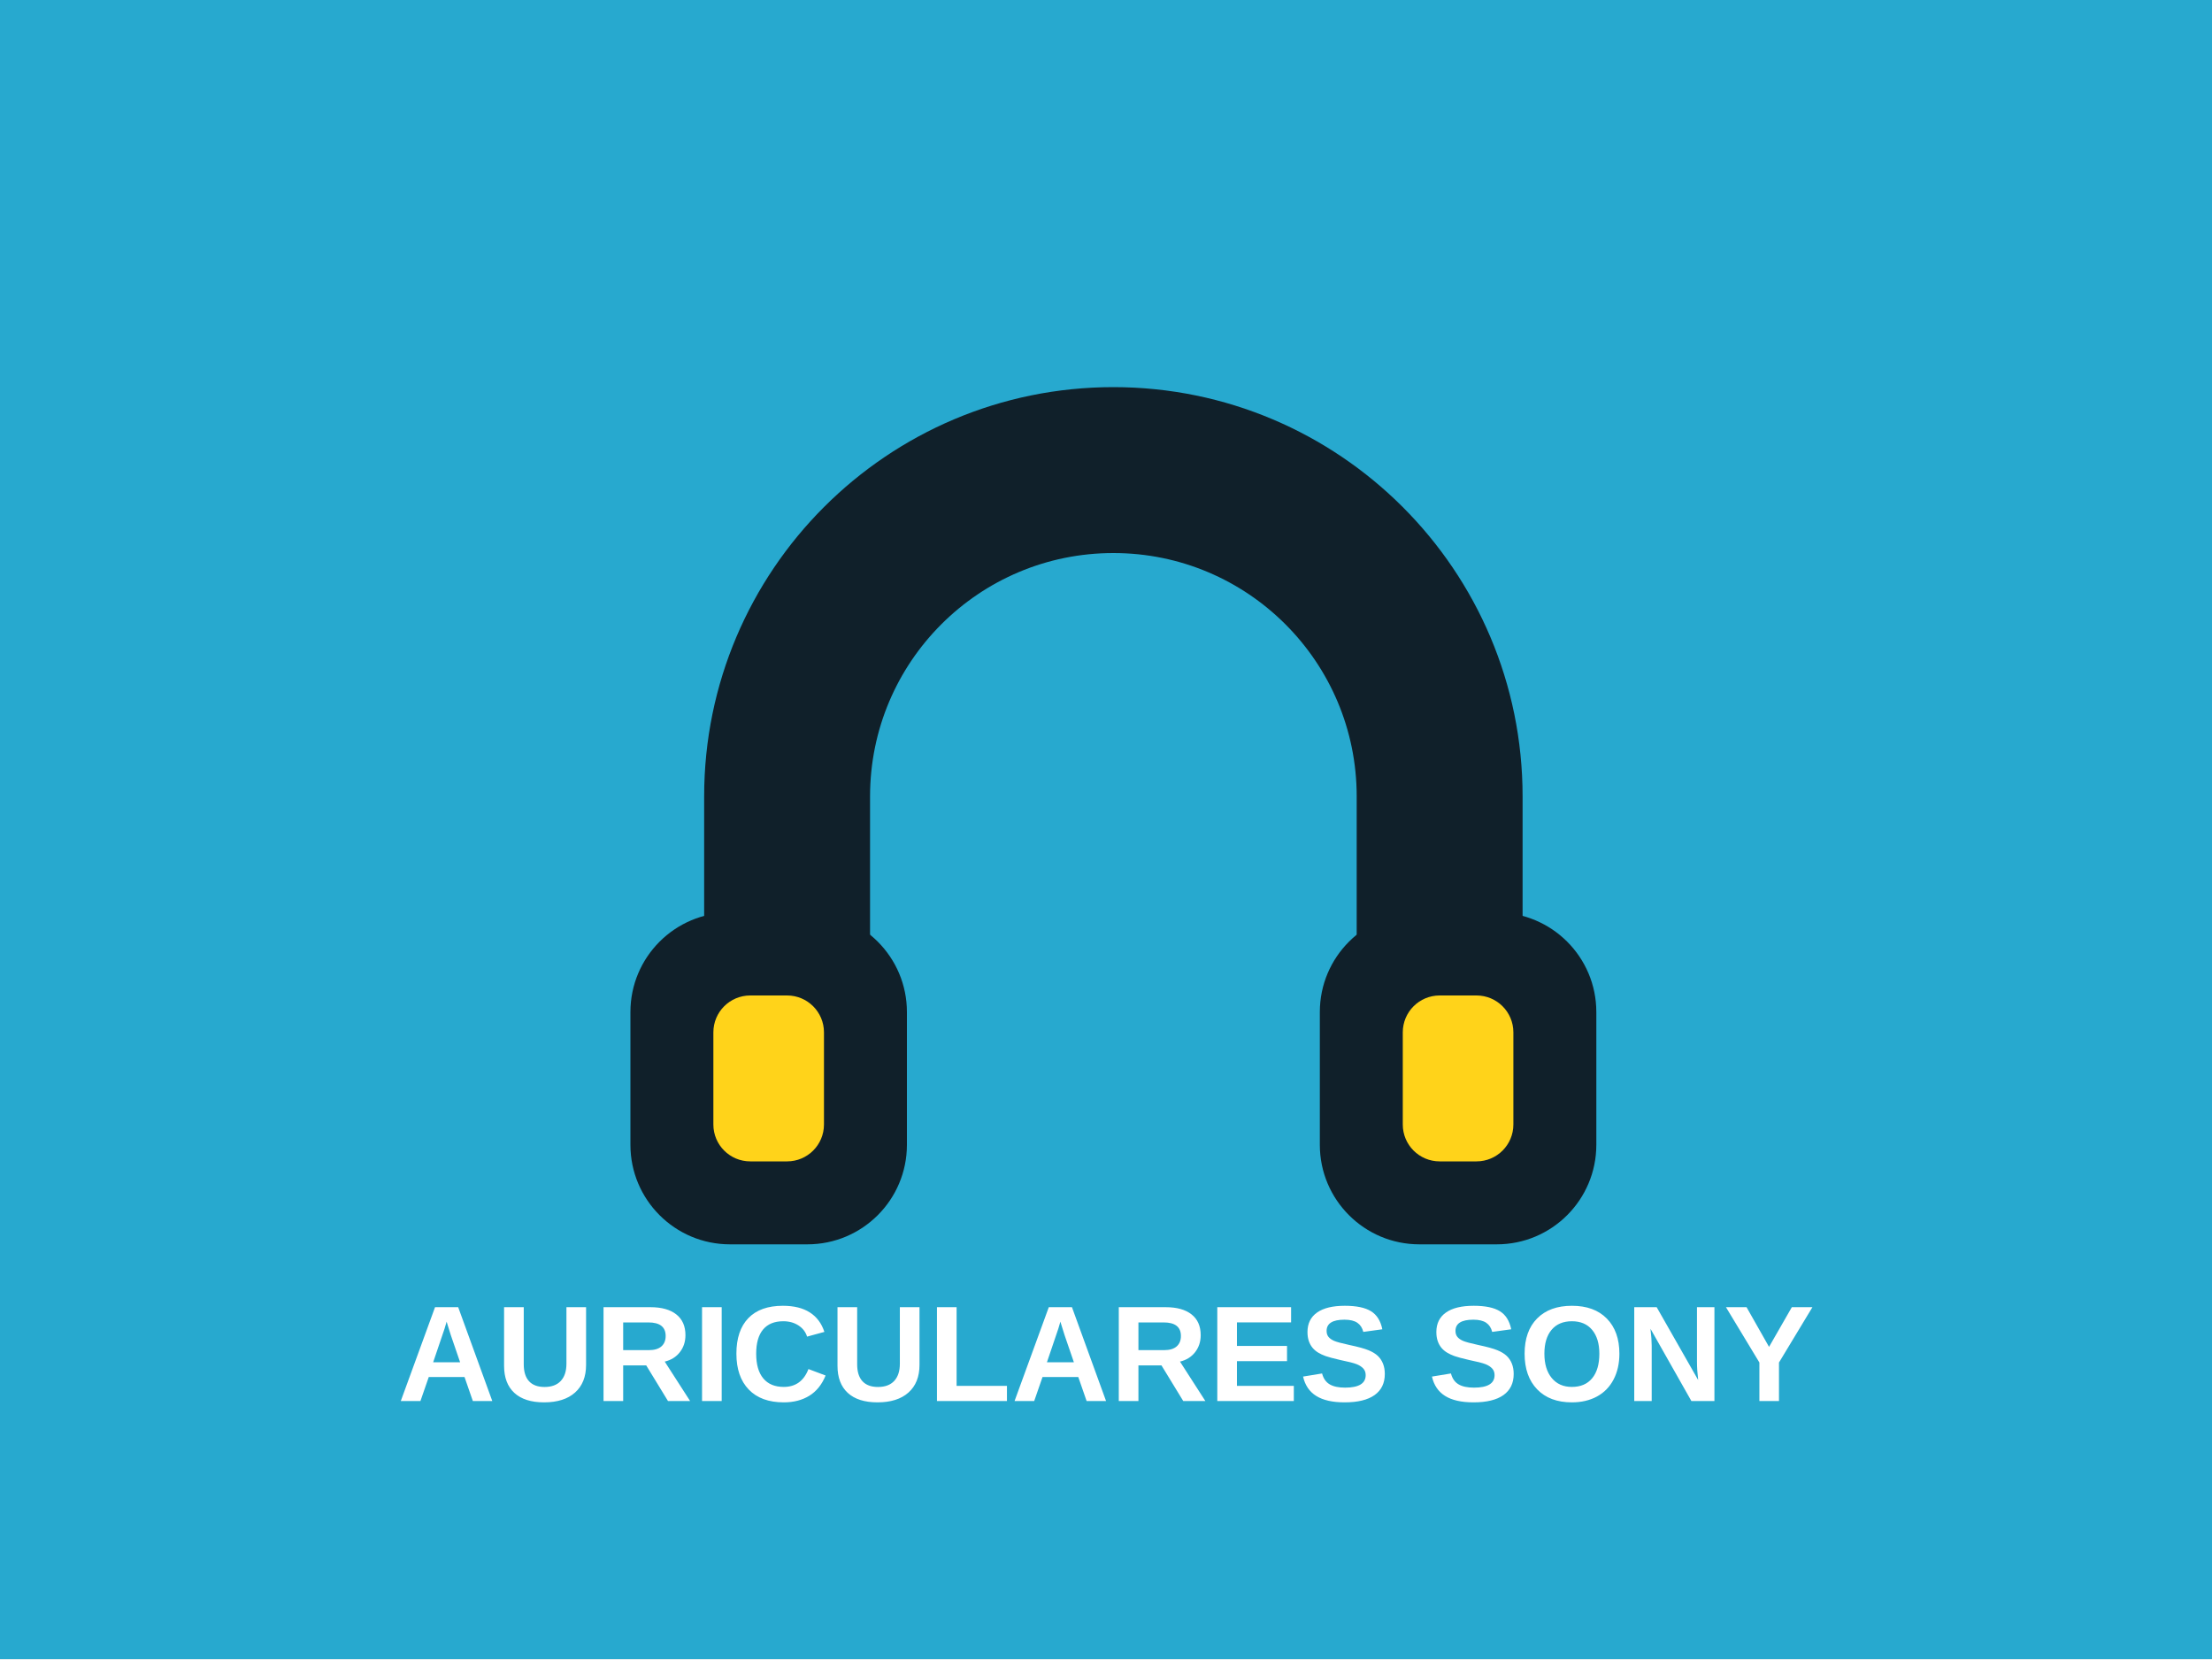
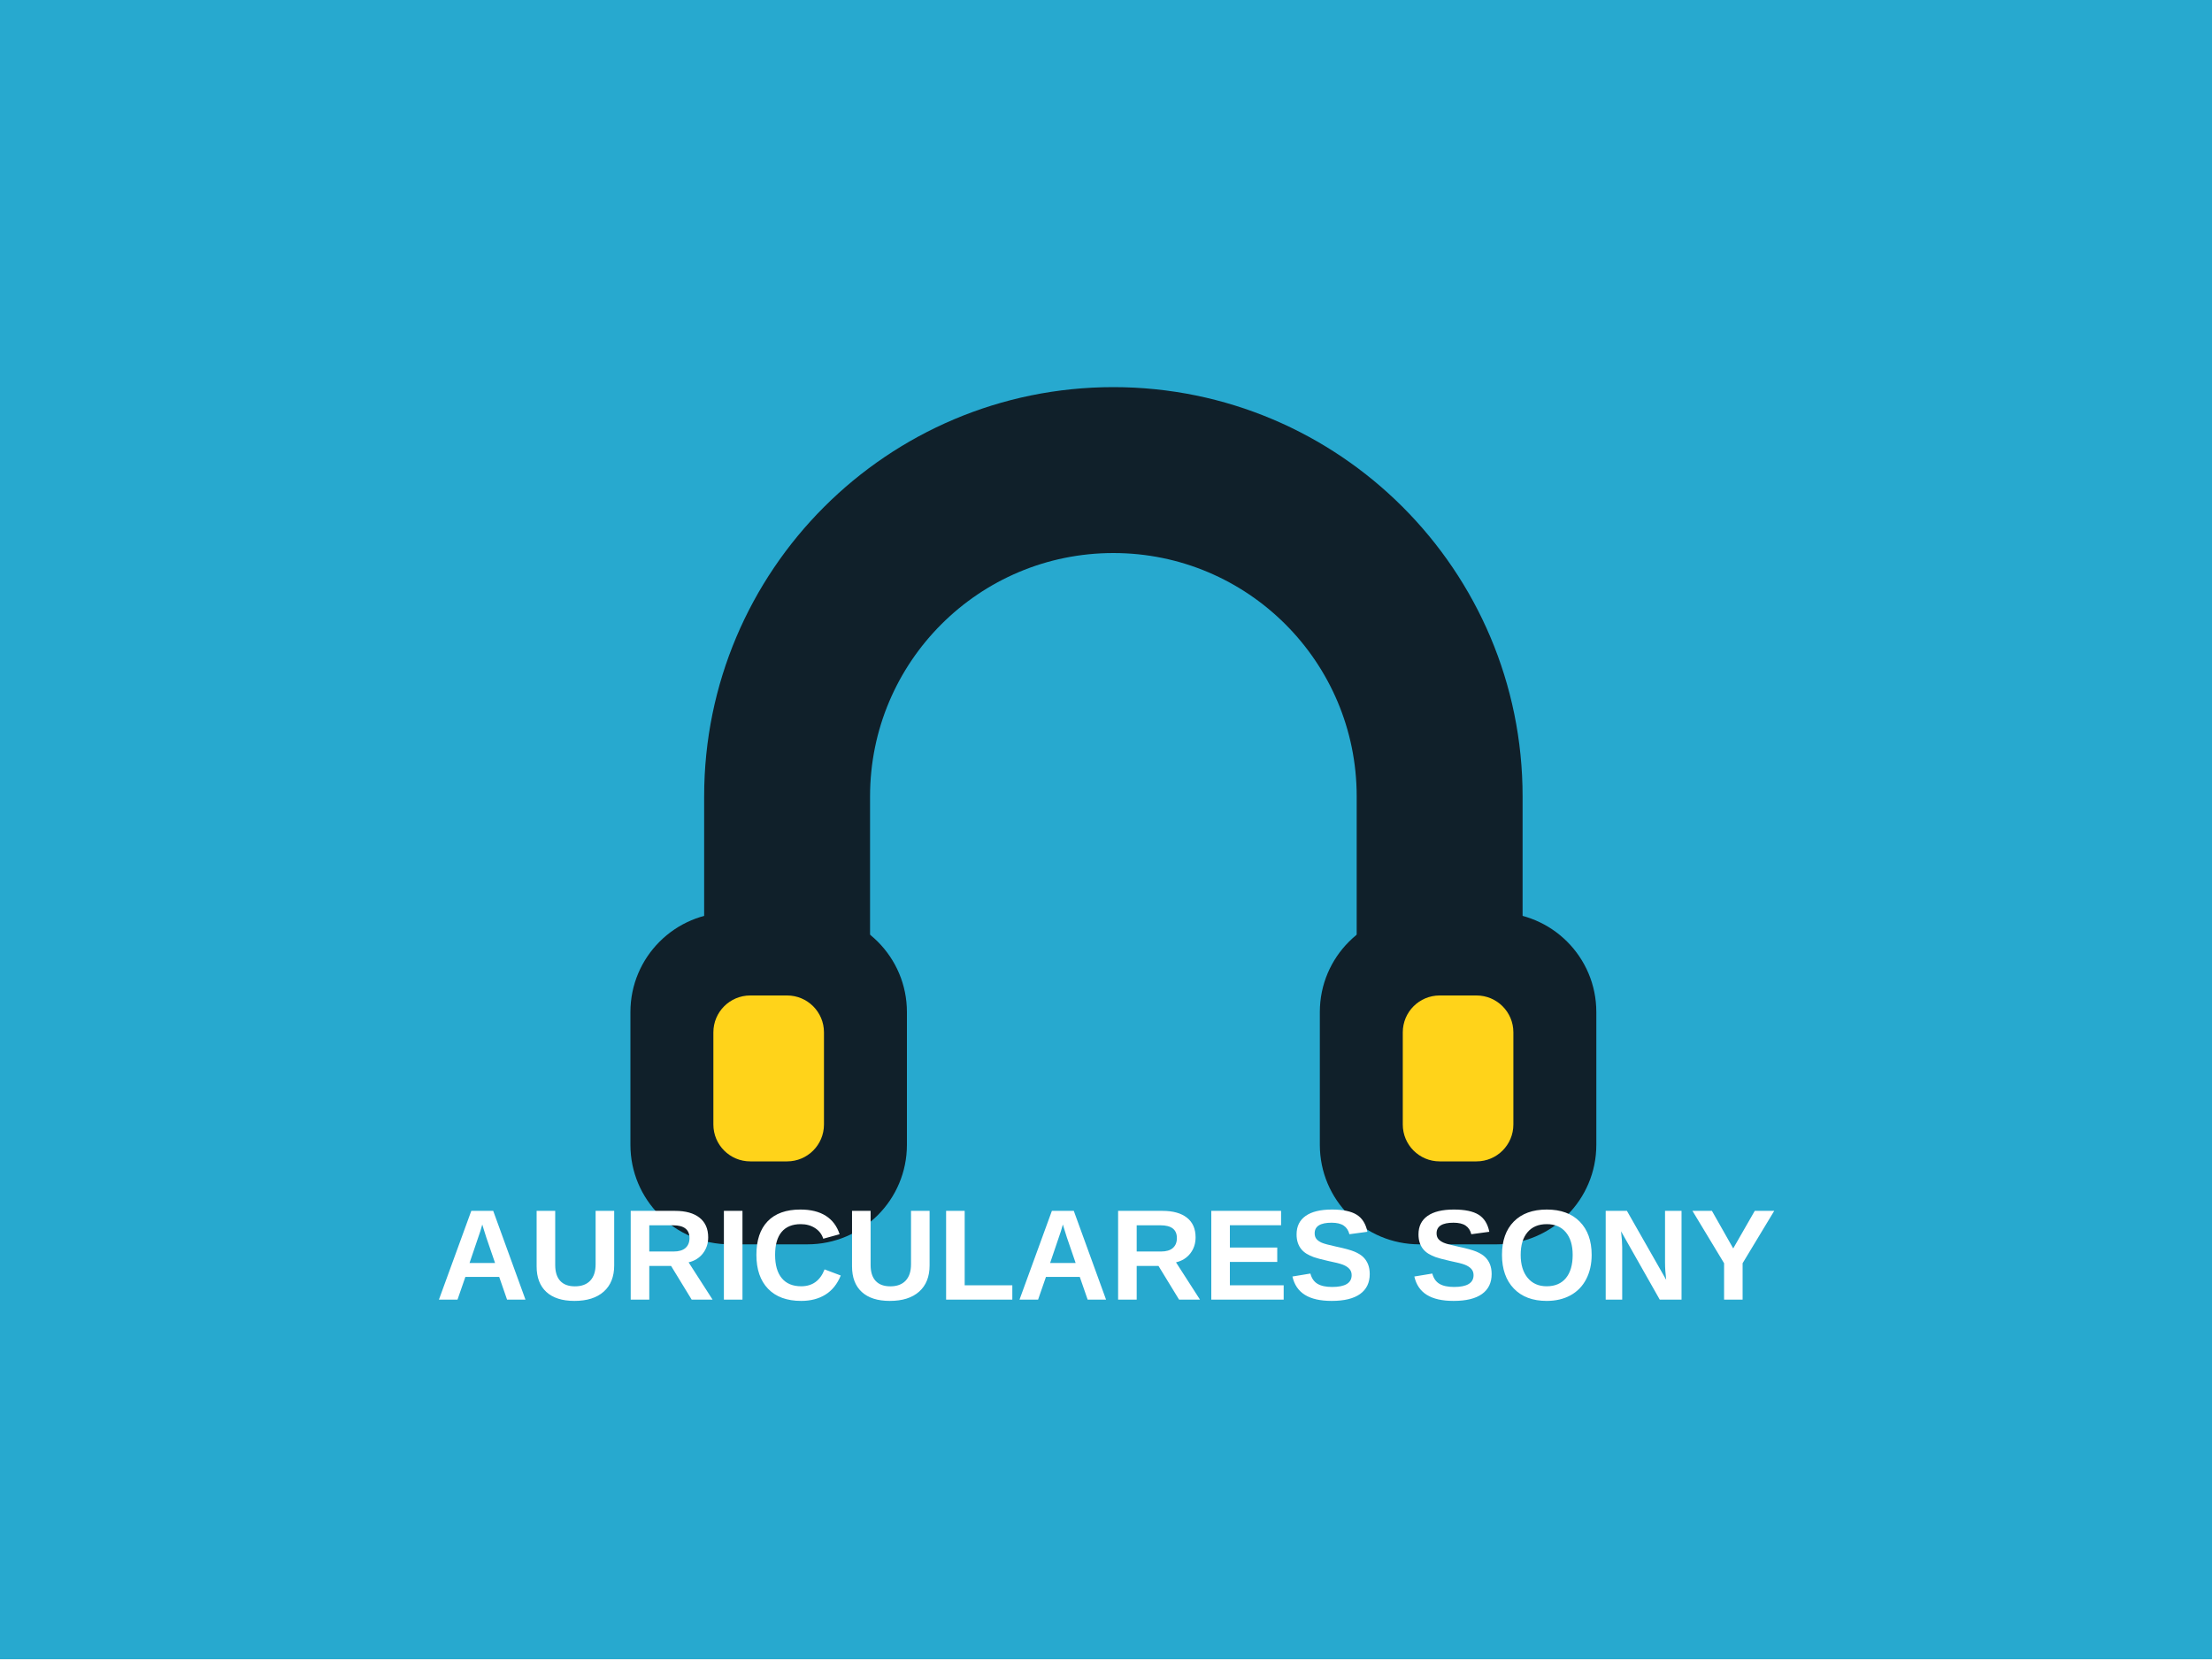
<svg xmlns="http://www.w3.org/2000/svg" width="1200" height="900" viewBox="0 0 1200 900" fill="none">
  <rect width="1200" height="900" fill="#27A9CF" />
  <path d="M382 432C382 309.423 481.423 210 604 210C726.577 210 826 309.423 826 432V531H736V432C736 359.099 676.901 300 604 300C531.099 300 472 359.099 472 432V531H382V432Z" fill="#10202A" />
  <rect x="342" y="495" width="150" height="180" rx="54" fill="#10202A" />
  <rect x="716" y="495" width="150" height="180" rx="54" fill="#10202A" />
  <rect x="387" y="540" width="60" height="90" rx="20" fill="#FFD31A" />
  <rect x="761" y="540" width="60" height="90" rx="20" fill="#FFD31A" />
-   <text x="600" y="760" fill="white" font-family="Arial, sans-serif" font-size="74" font-weight="700" text-anchor="middle">AURICULARES SONY</text>
+   <text x="600" y="705" fill="white" font-family="Arial, sans-serif" font-size="70" font-weight="700" text-anchor="middle">AURICULARES SONY</text>
</svg>
